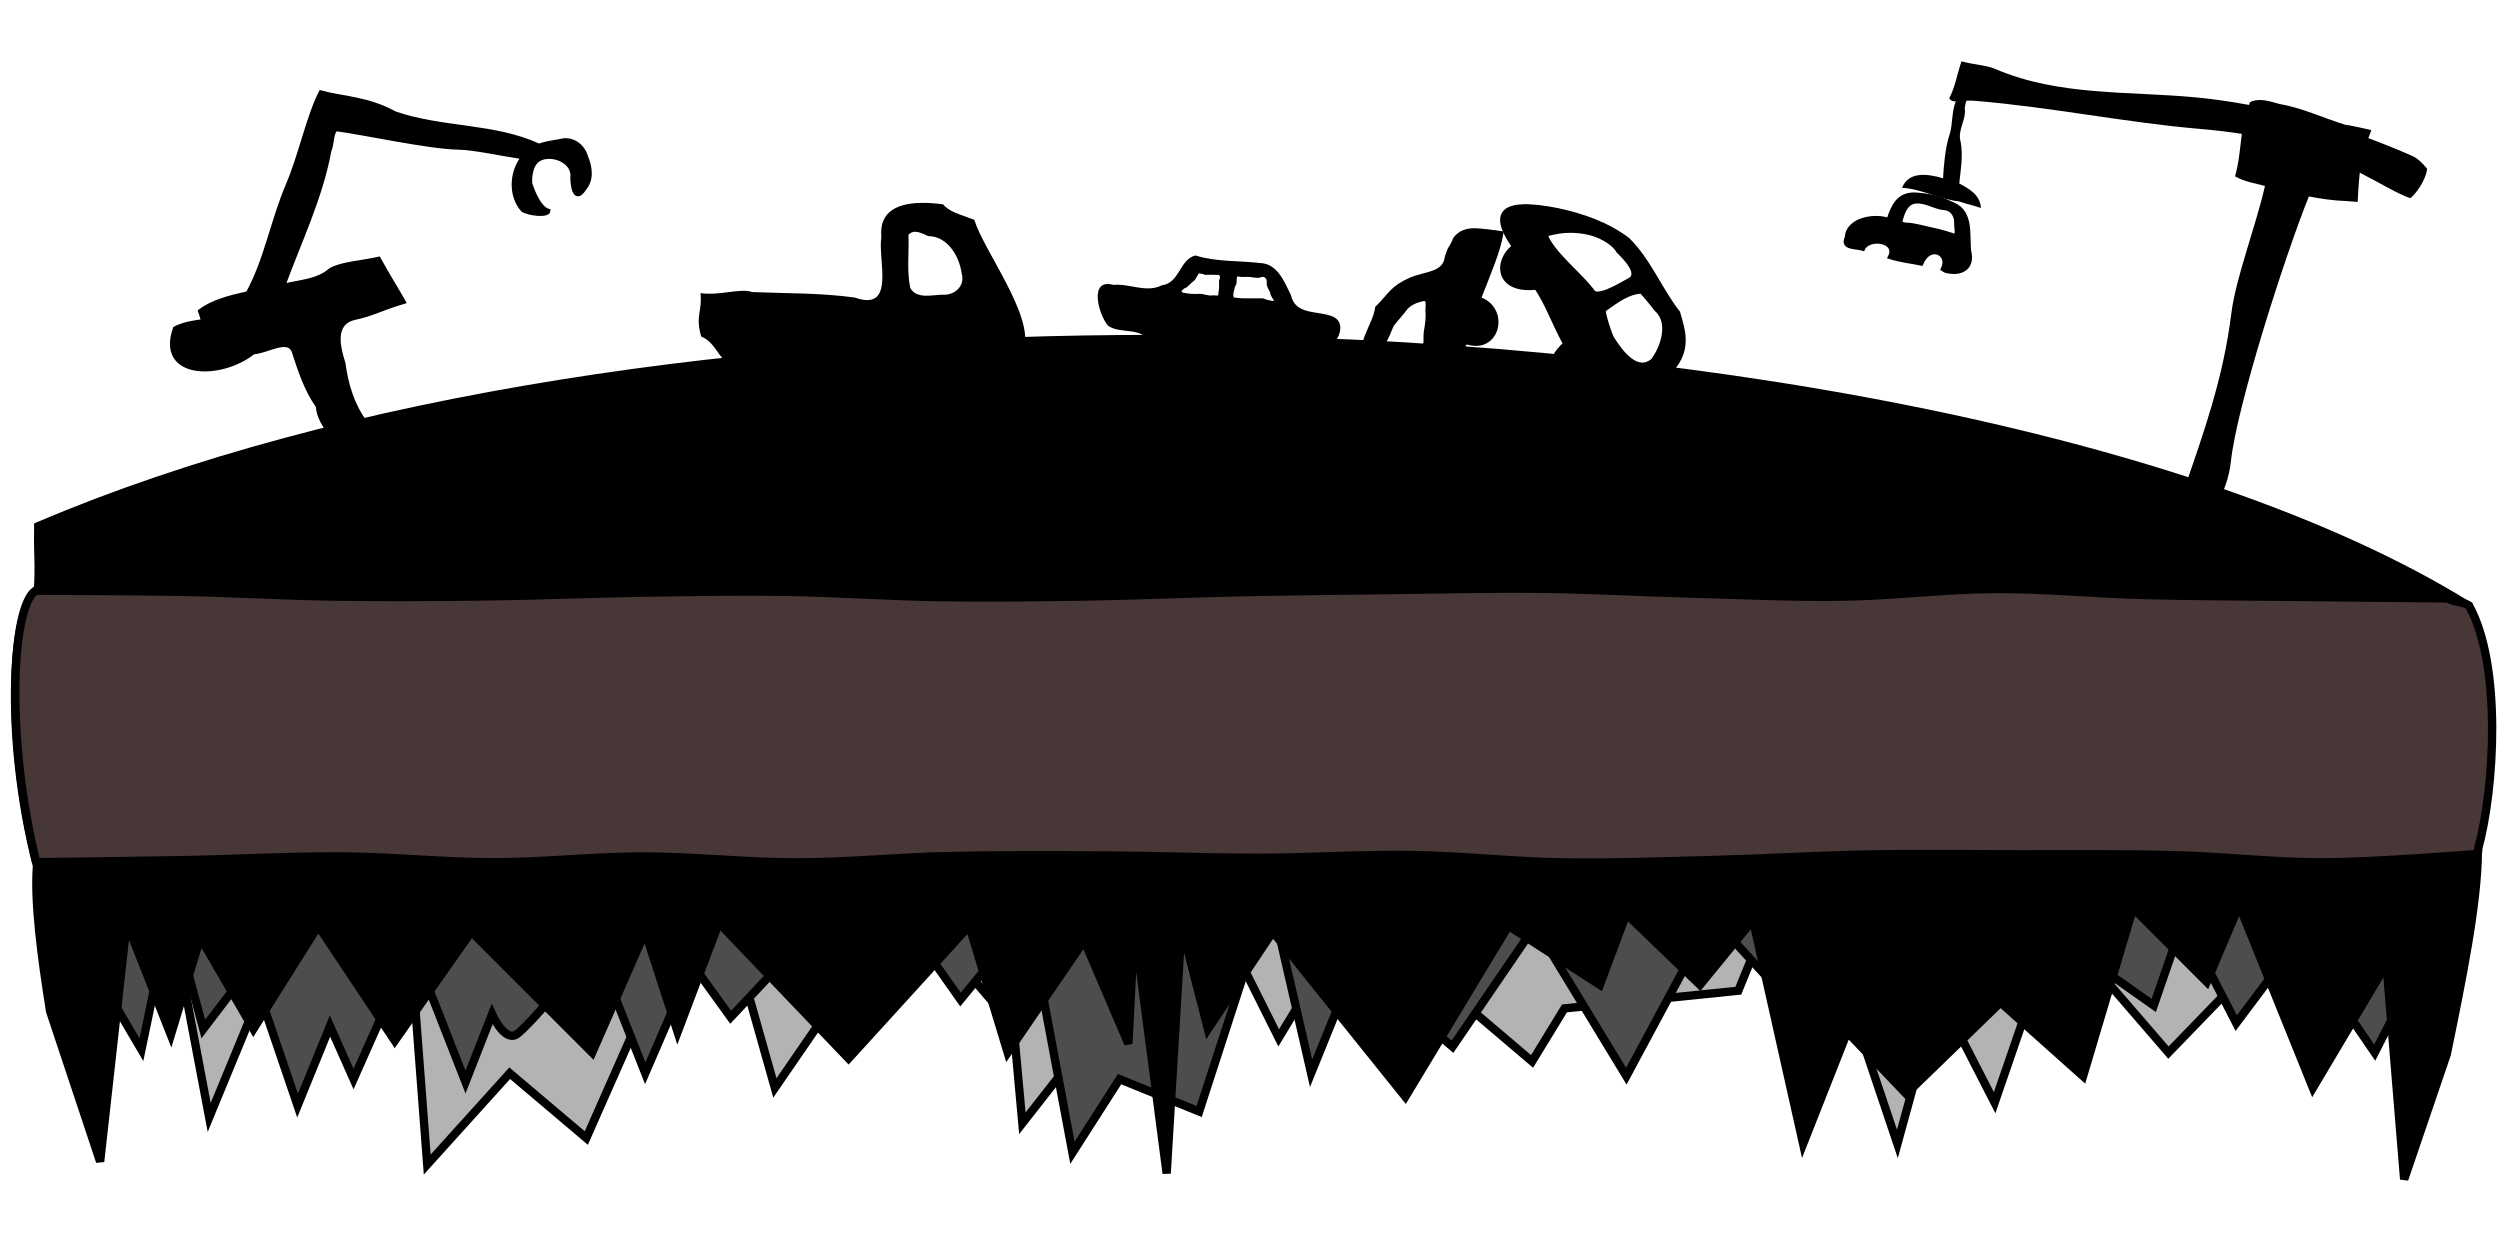
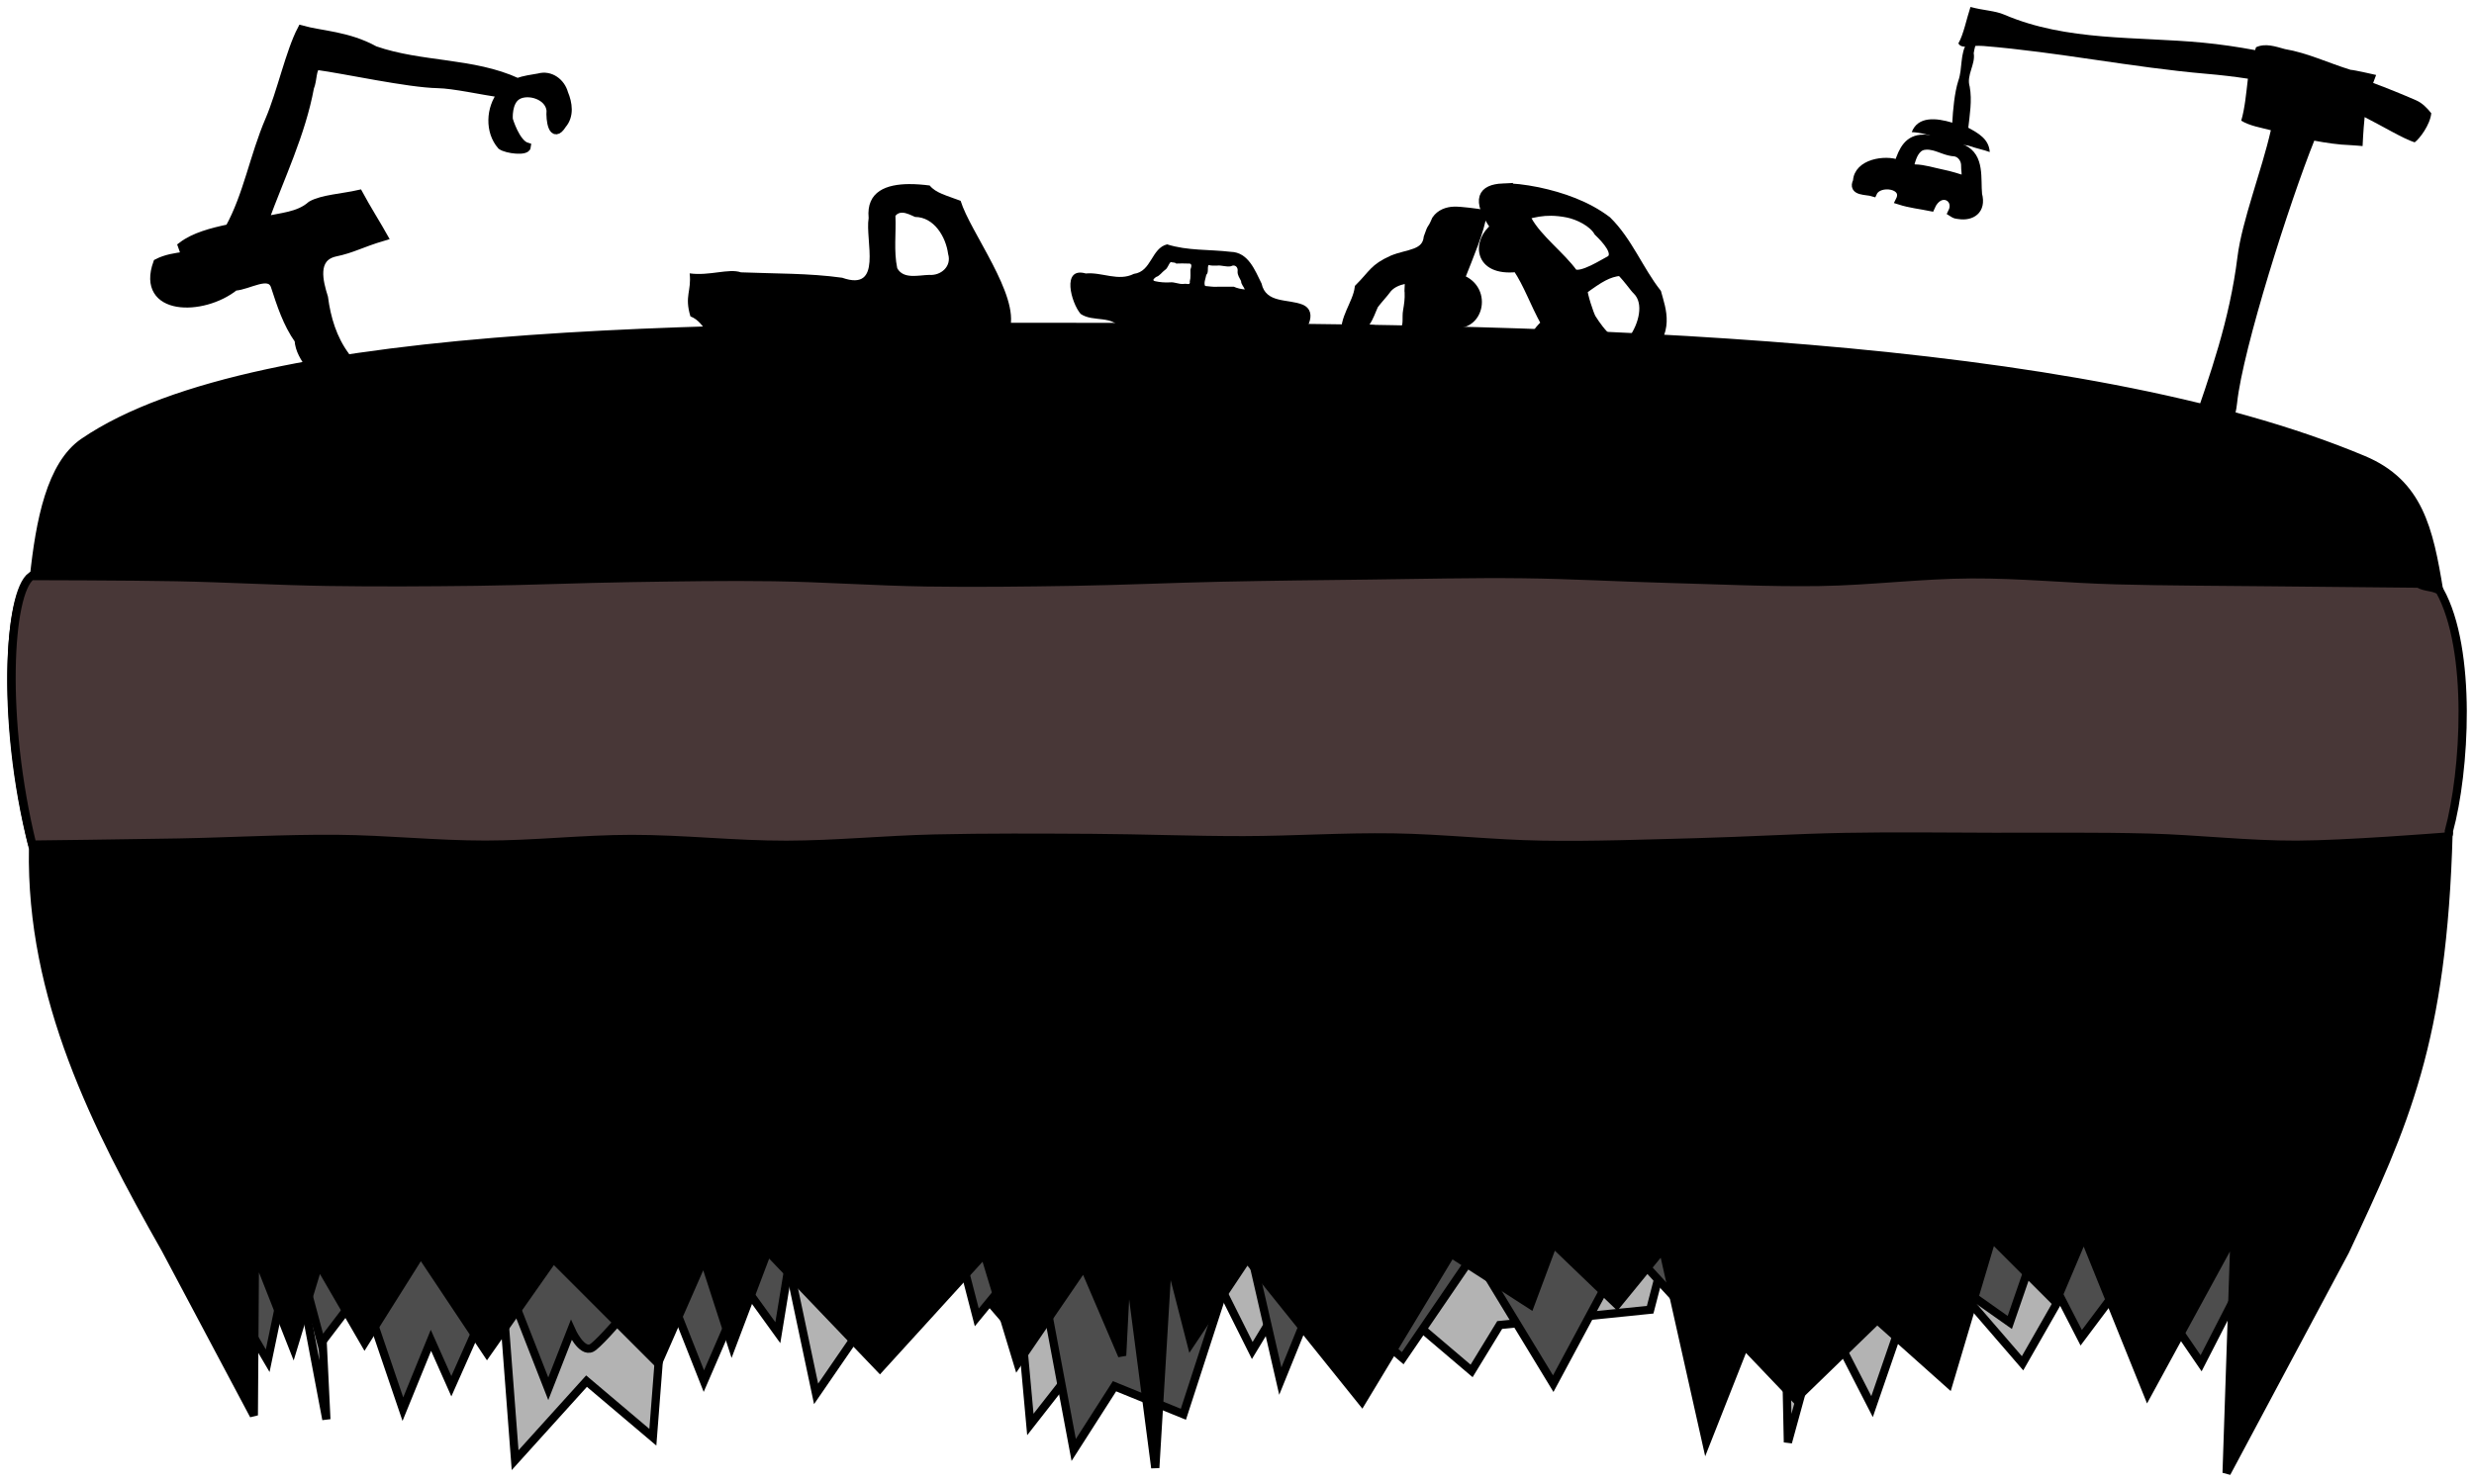
- <svg xmlns="http://www.w3.org/2000/svg" width="600" height="300" id="svg2" version="1.1">
+ <svg xmlns="http://www.w3.org/2000/svg" width="600" height="360" id="svg2" version="1.1">
  <defs id="defs4">
    </defs>
-   <g transform="translate(0,-752.3622)" id="layer1">
-     <path style="fill:#b3b3b3;stroke:#000000;stroke-width:2;stroke-linecap:butt;stroke-linejoin:miter;stroke-opacity:1;fill-opacity:1;stroke-miterlimit:4;stroke-dasharray:none" d="m 40.305,215.854 9.899,52.326 23.335,-56.569 24.749,12.021 4.243,55.861 19.799,-21.92 18.385,15.556 29.698,-67.175 15.556,55.154 31.113,-45.255 26.163,30.406 2.121,23.335 12.728,-16.263 31.82,-38.184 16.971,33.941 18.385,-30.406 42.426,36.062 7.778,-12.728 41.719,-4.243 14.142,-34.648 24.042,71.418 9.899,-36.062 13.435,26.163 14.849,-43.134 26.87,31.113 41.012,-42.426 -1.414,-62.225 c 0,0 -432.749,9.192 -438.406,10.607 -5.657,1.414 -81.317,57.276 -81.317,57.276 z" id="path3954" transform="translate(0,752.3622)" />
-     <path style="fill:#4d4d4d;stroke:#000000;stroke-width:2;stroke-linecap:butt;stroke-linejoin:miter;stroke-opacity:1;fill-opacity:1;stroke-miterlimit:4;stroke-dasharray:none" d="m 19.799,227.875 14.142,24.042 7.071,-33.941 7.778,28.991 11.314,-14.849 11.314,33.234 7.778,-19.092 5.657,12.728 14.142,-31.82 12.728,32.527 6.364,-16.263 c 0,0 2.828,6.364 5.657,4.95 2.828,-1.414 19.092,-21.213 19.092,-21.213 l 12.021,30.406 11.314,-26.163 9.192,12.728 33.234,-35.355 21.92,31.113 16.263,-19.799 10.607,56.569 11.314,-17.678 19.092,7.778 16.971,-52.326 9.899,43.134 10.607,-26.163 23.335,19.799 19.799,-28.991 21.92,36.062 20.506,-38.184 16.263,17.678 65.761,-13.435 24.042,16.971 7.071,-20.506 12.728,24.749 14.849,-19.799 18.385,26.87 14.142,-27.577 -28.284,-55.861 -508.41,-0.707 z" id="path3184" transform="translate(0,752.3622)" />
-     <path style="fill:#000000;fill-opacity:1;stroke:#000000;stroke-width:2;stroke-linecap:butt;stroke-linejoin:miter;stroke-miterlimit:4;stroke-opacity:1;stroke-dasharray:none" d="M 278.375 81.375 C 180.823 81.232 82.178 95.181 9.188 126.281 C 9.059 134.123 9.53 135.004 9.094 142.062 C 3.207 143.198 0.566 175.716 8.875 207.812 C 8.22 216.52 9.884 229.24 12.031 242.719 L 24.031 278.781 L 30.406 221.5 L 41 248.375 L 48.094 225.031 L 60.812 246.969 L 76.375 222.219 L 94.75 249.781 L 113.125 223.625 L 142.125 252.625 L 154.844 223.625 L 162.625 247.688 L 172.531 221.5 L 203.656 254.031 L 232.625 222.219 L 241.844 252.625 L 260.219 225.75 L 270.812 250.5 L 272.25 222.219 L 280 281.625 L 283.562 222.219 L 289.906 246.969 L 305.469 223.625 L 337.281 263.219 L 362.031 222.219 L 383.969 236.375 L 390.312 219.375 L 408 236.375 L 420.719 220.812 L 432.75 274.531 L 443.344 247.688 L 457.5 262.531 L 480.125 240.594 L 499.938 258.281 L 511.938 217.969 L 529.625 235.656 L 537.406 217.281 L 555.094 261.094 L 572.75 231.406 L 577 283.031 L 587.219 253.031 C 590.777 235.67 594.69 216.654 594.688 204.062 C 589.065 186.173 590.483 160.414 592.406 145.375 C 527.433 105.062 403.799 81.559 278.375 81.375 z " transform="translate(0,752.3622)" id="path5951" />
-     <path id="rect6480" d="m 8.692,959.289 c 0,0 23.644,-0.279 35.465,-0.499 12.812,-0.237 25.618,-0.986 38.432,-0.884 11.996,0.095 23.965,1.399 35.961,1.398 11.842,-0.001 23.658,-1.378 35.5,-1.386 12.53,-0.009 25.033,1.441 37.562,1.413 11.933,-0.028 23.836,-1.235 35.766,-1.51 12.748,-0.293 25.502,-0.217 38.254,-0.146 12.294,0.068 24.584,0.57 36.878,0.549 12.095,-0.021 24.185,-0.851 36.278,-0.666 12.051,0.184 24.063,1.571 36.113,1.768 12.484,0.204 24.971,-0.283 37.453,-0.606 12.055,-0.312 24.097,-1.069 36.154,-1.288 11.939,-0.217 23.883,-0.053 35.824,-0.026 12.567,0.028 25.139,-0.137 37.702,0.197 11.95,0.318 23.868,1.755 35.823,1.72 11.769,-0.035 35.255,-1.9 35.255,-1.9 1.936,-0.092 1.654,-0.746 1.654,-1.398 3.923,-14.354 5.751,-44.021 -2.226,-58.353 -1.665,-1.033 -3.414,-0.685 -5.155,-1.696 0,0 -23.976,-0.218 -35.964,-0.352 -12.457,-0.139 -24.918,-0.136 -37.372,-0.47 -11.678,-0.313 -23.335,-1.49 -35.018,-1.438 -12.321,0.055 -24.598,1.666 -36.919,1.848 -12.238,0.18 -24.475,-0.432 -36.71,-0.755 -11.738,-0.31 -23.467,-0.994 -35.208,-1.133 -12.293,-0.146 -24.587,0.168 -36.88,0.31 -12.148,0.14 -24.296,0.273 -36.441,0.531 -11.913,0.253 -23.819,0.806 -35.733,0.999 -11.9,0.193 -23.803,0.336 -35.703,0.158 -12.363,-0.185 -24.707,-1.101 -37.07,-1.276 -11.406,-0.162 -22.814,0.036 -34.22,0.207 -12.579,0.188 -25.152,0.746 -37.732,0.903 -12.039,0.15 -24.082,0.217 -36.121,0.036 -12.218,-0.184 -24.423,-0.906 -36.64,-1.142 -11.729,-0.226 -35.194,-0.262 -35.194,-0.262 -5.609,3.997 -7.218,34.844 0.232,65.152 z" style="fill:#483737;fill-opacity:1;stroke:#000000;stroke-width:2;stroke-miterlimit:4;stroke-opacity:1;stroke-dasharray:none" />
-     <path id="path6485" d="m 286.911,813.675 c -3.831,0.922 -3.761,6.615 -8.062,7.156 -3.759,1.904 -7.728,-0.473 -11.656,-0.094 -5.956,-1.699 -3.563,7.143 -1.25,9.812 3.066,2.125 7.925,0.083 9.938,4 2.468,3.913 7.703,3.588 11.75,4 4.61,0.157 9.282,1.127 13.812,-0.219 3.99,-0.341 7.811,-1.738 11.844,-1.25 1.46,0.008 2.929,-0.035 4.375,-0.25 2.936,-1.274 6.162,-6.788 2.125,-8.531 -3.571,-1.444 -8.912,-0.249 -9.969,-5.125 -1.601,-3.207 -3.206,-7.585 -7.469,-7.688 -5.142,-0.613 -10.487,-0.234 -15.438,-1.812 z m 0.875,4.281 c 0.358,0.17 1.06,0.025 1.312,0.375 0.984,-0.014 1.956,-0.065 2.938,0 1.062,-0.119 0.751,0.808 0.531,1.469 -0.03,0.951 0.12,1.91 -0.156,2.844 0.188,1.092 -0.752,0.454 -1.469,0.625 -1.175,0.138 -2.213,-0.52 -3.375,-0.375 -1.189,0.072 -2.452,-0.037 -3.531,-0.281 -0.95,-0.177 -0.179,-0.763 0.219,-1.031 0.906,-0.294 1.375,-1.152 2.125,-1.688 0.734,-0.467 0.787,-1.318 1.406,-1.938 z m 9.188,0.719 c 0.646,0.203 1.331,0.162 2,0.156 1.14,-0.159 2.271,0.392 3.406,0.156 0.998,-0.549 1.805,0.225 1.625,1.281 -0.047,0.873 0.496,1.567 0.844,2.312 -0.004,0.783 0.688,1.405 0.906,2.031 -0.909,-0.088 -1.812,-0.278 -2.656,-0.656 -1.331,0.009 -2.669,-0.016 -4,0 -1.008,0.086 -1.997,-0.123 -2.969,-0.188 -0.387,-0.748 0.135,-1.826 0.281,-2.688 0.667,-0.688 0.166,-1.649 0.562,-2.406 z" style="fill:#000000;fill-opacity:1;stroke:none" />
-     <path id="path6504" d="m 221.274,801.053 c -5.237,0.045 -10.378,1.644 -9.75,8.25 -0.905,5.442 3.591,17.986 -6.406,14.469 -8.083,-1.126 -16.358,-0.977 -24.562,-1.312 -2.953,-1.022 -7.637,0.919 -12.438,0.25 0.484,4.403 -1.314,5.428 0.188,10.438 4,1.524 4.279,6.956 9.156,7.531 8.385,1.331 16.983,0.66 25.438,1.625 8.391,1.952 16.97,3.515 25.656,2.969 6.507,-0.306 16.248,-0.91 17.219,-9.125 2.328,-8.19 -9.654,-23.521 -11.938,-31.031 -3.498,-1.343 -6.001,-1.885 -7.5,-3.719 -1.556,-0.203 -3.317,-0.359 -5.062,-0.344 z m -1.562,6.938 c 1.037,0.03 2.165,0.635 3.062,1.031 4.643,0.027 7.494,4.861 8.031,9 0.902,2.982 -1.737,5.288 -4.594,5.062 -2.552,0.049 -6.241,1.128 -7.75,-1.625 -0.877,-4.165 -0.248,-8.487 -0.438,-12.719 0.488,-0.581 1.065,-0.768 1.688,-0.75 z" style="fill:#000000;fill-opacity:1;stroke:none" />
-     <path id="path6524" d="m 76.985,774.559 c -2.854,5.461 -4.976,15.37 -7.776,21.905 -3.836,8.952 -5.277,18.179 -9.747,26.317 -4.238,0.886 -8.513,2.024 -11.43,4.248 0.167,0.426 0.434,1.339 0.74,2.431 -2.361,0.286 -4.679,0.649 -6.758,1.722 -4.234,11.83 10.992,11.972 18.786,5.723 3.298,-0.173 8.335,-3.705 9.693,-0.237 1.515,4.636 2.961,9.188 5.807,13.207 0.253,4.869 5.365,7.784 5.31,12.673 0.96,1.851 3.12,2.171 4.329,3.234 7.508,-0.215 4.359,-8.164 1.69,-12.051 -3.059,-4.155 -4.556,-9.1 -5.212,-14.164 -1.195,-3.784 -2.729,-9.629 2.635,-10.91 4.412,-0.911 6.183,-2.178 11.833,-3.854 -1.217,-2.191 -4.36,-7.269 -5.994,-10.324 -3.873,0.88 -8.937,1.165 -11.54,2.674 -3.126,2.765 -7.375,2.797 -11.269,3.798 -0.038,0.01 -0.084,0.016 -0.122,0.026 3.916,-10.717 8.981,-21.131 11.055,-32.345 0.801,-1.941 0.465,-4.53 1.691,-5.279 6.894,0.922 22.069,4.287 29.374,4.434 3.839,0.077 10.517,1.578 15.472,2.306 -0.008,0.012 -0.016,0.025 -0.024,0.037 -2.811,3.51 -3.097,9.164 -0.072,12.602 1.381,0.948 6.02,1.458 6.157,0.258 -2.682,-0.808 -4.375,-6.611 -4.375,-6.611 0,0 -0.39,-4.383 2.18,-5.83 2.57,-1.447 7.611,-0.015 7.992,3.638 -0.19,2.151 0.448,7.238 2.835,3.423 1.865,-2.165 1.424,-5.139 0.407,-7.562 -0.715,-2.658 -3.327,-4.636 -6.119,-3.844 -1.689,0.291 -3.541,0.541 -5.19,1.134 -10.804,-4.986 -23.26,-3.83 -34.586,-7.767 -6.541,-3.614 -12.957,-3.671 -17.772,-5.012 z" style="fill:#000000;fill-opacity:1;stroke:#000000;stroke-width:1px;stroke-linecap:butt;stroke-linejoin:miter;stroke-opacity:1" />
-     <path id="path6550" d="m 353.506,807.524 c -1.67,0.048 -3.369,0.662 -4.385,2.141 -1.387,3.206 -0.832,1.01 -1.975,4.293 -0.464,4.174 -4.846,3.812 -8.596,5.373 -4.617,2.077 -4.685,3.417 -8.143,6.877 -0.508,3.932 -3.948,7.619 -3.176,11.7 l 22.422,3.51 c 0.774,-1.362 1.46,-2.832 1.576,-4.418 0.385,-1.441 -0.359,-1.812 0.86,-2.364 7.512,2.441 10.084,-8.122 2.985,-10.65 2.28,-5.832 4.769,-11.578 5.378,-15.754 -1.474,-0.222 -5.275,-0.756 -6.945,-0.708 z m -11.757,16.701 c 1.29,-0.133 0.577,2.292 0.764,3.152 0.082,1.492 -0.129,2.953 -0.382,4.418 -0.293,1.527 0.209,3.303 -0.669,4.656 -1.134,0.303 -2.452,-0.017 -3.677,0.096 -1.101,-0.11 -2.31,0.247 -3.319,-0.191 -0.991,-0.273 -3.045,0.072 -2.364,-1.695 0.927,-1.304 1.396,-2.85 2.054,-4.274 1.045,-1.391 2.267,-2.627 3.295,-4.035 1.032,-1.156 2.522,-1.761 4.012,-2.077 0.105,-0.033 0.201,-0.039 0.287,-0.048 z" style="fill:#000000;fill-opacity:1;stroke:#000000;stroke-width:0.764px;stroke-linecap:butt;stroke-linejoin:miter;stroke-opacity:1" />
-     <path id="path6562" d="m 365.352,801.893 c -5.006,0.227 -6.846,2.747 -2,9.625 -4.418,3.287 -4.348,10.956 5.375,9.875 2.744,4.12 4.071,8.319 6.906,13.469 -8.686,8.008 2.675,12.389 7.375,9.906 4.436,5.454 12.074,0.803 16.688,-2.188 6.457,-5.642 4.177,-11.025 3.062,-15.156 -4.388,-5.615 -6.99,-12.553 -12.094,-17.562 -4.859,-3.69 -10.913,-5.809 -16.844,-7.062 -3.252,-0.646 -6.193,-1.009 -8.469,-0.906 z m 11.688,5.844 c 1.244,0.014 2.542,0.149 4,0.438 2.63,0.535 6.081,2.245 7.375,4.5 2.022,1.955 4.834,5.054 3.062,6.656 -1.556,0.781 -7.121,4.434 -9,3.281 -2.911,-4.085 -8.624,-8.33 -11.062,-12.781 l -0.531,-1.156 c 2.167,-0.623 4.082,-0.961 6.156,-0.938 z m 20.787,19.198 c 2.928,2.932 1.431,8.437 -1.1,11.896 -3.834,3.311 -7.696,-1.928 -9.781,-5.219 -0.54,-0.852 -2.143,-5.832 -2.068,-6.822 3.914,-2.857 6.016,-4.201 9.014,-4.484 2.085,2.163 3.211,3.972 3.936,4.63 z" style="fill:#000000;fill-opacity:1;stroke:#000000;stroke-width:1px;stroke-linecap:butt;stroke-linejoin:miter;stroke-opacity:1" />
-     <path id="path6589" transform="translate(0,752.3622)" d="M 470.75 14.719 C 469.804 17.542 469.081 21.37 467.812 23.562 C 468.651 25.04 470.587 23.92 473.875 24.188 C 491.979 25.658 509.861 29.38 527.969 30.938 C 531.346 31.228 534.699 31.615 538.031 32.125 C 537.612 35.66 537.288 39.375 536.406 42.312 C 538.58 43.602 541.107 43.966 543.594 44.625 C 541.345 54.525 536.59 66.585 535.5 75.344 C 533.596 90.639 528.993 103.602 524 118 C 530.079 129.164 534.745 117.249 535.406 110.812 C 536.808 97.562 548.244 61.8 554.125 47.156 C 557.005 47.688 559.892 48.142 563.031 48.25 C 563.727 48.274 565.844 48.469 565.844 48.469 C 565.844 48.469 565.997 44.711 566.344 41.438 C 570.964 43.799 575.785 46.717 578.469 47.562 C 579.662 46.721 582.237 43.295 582.5 40.5 C 581.492 39.239 580.318 38.019 578.844 37.375 C 575.414 35.877 571.933 34.465 568.406 33.156 C 568.79 32.078 569.125 31.219 569.125 31.219 C 569.125 31.219 563.821 29.998 562.938 29.969 C 557.602 28.335 552.476 25.856 547 24.938 C 544.749 24.324 542.268 23.429 540 24.5 C 539.919 24.813 539.844 25.011 539.781 25.188 C 535.557 24.406 531.321 23.78 527.062 23.375 C 510.946 21.842 494.129 23.086 478.969 16.594 C 476.634 15.594 473.887 15.584 470.75 14.719 z " style="fill:#000000;stroke:none;stroke-width:1px;stroke-linecap:butt;stroke-linejoin:miter;stroke-opacity:1;fill-opacity:1" />
-     <path id="path6612" d="m 470,775.612 c -1.884,2.81 -1.106,6.355 -2.22,9.423 -0.916,2.869 -1.291,7.15 -1.447,10.119 -3.846,-1.162 -8.326,-1.634 -9.834,2.293 4.25,0.142 9.397,2.838 13.628,3.245 2.853,0.939 3.364,0.911 5.292,1.584 -0.187,-3.17 -2.803,-4.584 -5.202,-5.89 0.324,-2.989 0.96,-6.609 0.344,-9.959 -0.862,-2.829 1.442,-5.39 0.972,-8.13 0.29,-2.276 1.568,-3.674 -1.534,-2.684 z" style="fill:#000000;stroke:none;stroke-width:1px;stroke-linecap:butt;stroke-linejoin:miter;stroke-opacity:1;fill-opacity:1" />
-     <path id="path6618" transform="translate(0,752.3622)" d="M 459.344 46.688 C 455.722 46.702 454.367 49.307 453.25 52.812 C 449.992 51.565 443.427 52.624 443.25 57 C 441.931 59.628 445.529 59.185 447.125 59.688 C 448.497 56.736 455.596 57.723 453.594 61.688 C 456.158 62.502 458.594 62.739 461.094 63.25 C 463.227 58.274 468.136 60.954 466.281 64.594 C 467.141 65.136 467.06 65.044 468 65.188 C 470.906 65.63 473.597 64.099 472.562 60.188 C 472.192 56.427 473.208 51.081 468.906 49.125 C 465.805 47.714 464.328 47.086 460.094 46.719 C 459.832 46.696 459.585 46.687 459.344 46.688 z M 459.875 48.344 C 460.509 48.298 461.18 48.393 461.781 48.531 C 463.505 48.961 465.102 49.878 466.906 49.969 C 468.348 50.151 469.384 51.53 469.469 52.938 C 469.448 54.536 469.756 55.089 469.531 56.719 C 467.895 56.193 465.739 55.515 463.938 55.156 C 461.682 54.707 459.492 53.955 457.188 53.906 C 456.762 53.837 456.33 53.691 456 53.406 C 456.432 51.84 456.84 50.104 458.125 49 C 458.629 48.576 459.241 48.389 459.875 48.344 z " style="fill:#000000;stroke:#000000;stroke-width:1px;stroke-linecap:butt;stroke-linejoin:miter;stroke-opacity:1;fill-opacity:1" />
+   <g transform="translate(0,-692.3622)" id="layer1">
+     <g id="g5018" transform="translate(-0.8614566,-62.03359)">
+       <path id="path3954" d="m 71.352,1052.943 8.66,45.776 -6.473,-134.745 48.537,95.773 3.712,48.869 17.321,-19.176 16.083,13.609 11.221,-144.732 28.369,134.216 27.218,-39.59 22.888,26.599 1.856,20.414 11.135,-14.228 27.837,-33.404 14.846,29.692 16.083,-26.599 37.116,31.548 6.805,-11.135 36.497,-3.712 30.273,-116.63 3.131,148.797 8.66,-31.548 11.753,22.888 12.99,-37.734 23.507,27.218 70.066,-122.55 -1.414,-62.225 c 0,0 -432.749,9.192 -438.406,10.607 -5.657,1.414 -50.271,142.002 -50.271,142.002 z" style="fill:#b3b3b3;fill-opacity:1;stroke:#000000;stroke-width:2;stroke-linecap:butt;stroke-linejoin:miter;stroke-miterlimit:4;stroke-opacity:1;stroke-dasharray:none" />
+       <path id="path3184" d="m 53.412,1063.459 12.372,21.032 6.186,-29.692 6.805,25.362 9.897,-12.99 9.897,29.074 6.805,-16.702 4.949,11.135 12.372,-27.837 11.135,28.455 5.567,-14.228 c 0,0 2.474,5.567 4.949,4.33 2.474,-1.237 16.702,-18.558 16.702,-18.558 l 10.516,26.6 9.897,-22.888 8.042,11.135 19.093,-116.541 29.157,112.829 14.228,-17.321 9.279,49.487 9.898,-15.465 16.702,6.804 14.846,-45.776 8.66,37.734 9.279,-22.888 20.414,17.321 17.321,-25.362 19.176,31.548 17.939,-33.404 14.228,15.465 57.529,-11.753 21.032,14.846 6.186,-17.939 11.135,21.651 12.99,-17.321 16.083,23.507 12.372,-24.125 8.736,-139.437 -508.41,-0.707 z" style="fill:#4d4d4d;fill-opacity:1;stroke:#000000;stroke-width:2;stroke-linecap:butt;stroke-linejoin:miter;stroke-miterlimit:4;stroke-opacity:1;stroke-dasharray:none" />
+       <path id="path5951" d="m 278.375,833.737 c -97.552,-0.143 -214.36,-1.321 -257.188,27.906 -8.045,5.49 -10.657,19.223 -12.094,32.781 -5.887,1.136 -8.528,33.653 -0.219,65.75 -0.655,36.284 15.358,67.709 32.085,97.178 l 21.458,40.387 0.274,-39.858 9.268,23.511 6.206,-20.422 11.127,19.192 13.614,-21.652 16.075,24.112 16.075,-22.882 25.37,25.37 11.127,-25.37 6.807,21.05 8.666,-22.91 27.229,28.459 25.343,-27.83 8.065,26.6 16.075,-23.511 9.268,21.652 1.258,-24.741 6.78,51.97 3.117,-51.97 5.55,21.652 13.614,-20.422 27.83,34.638 21.652,-35.868 19.191,12.384 5.55,-14.872 15.473,14.872 11.127,-13.614 10.525,46.994 9.268,-23.483 12.384,12.986 19.793,-19.191 17.332,15.473 10.498,-35.266 15.473,15.473 6.807,-16.075 15.473,38.328 21.103,-38.699 -1.939,57.891 28.739,-53.822 c 14.427,-30.744 23.672,-50.688 25.084,-101.464 -5.623,-17.89 -4.204,-43.648 -2.281,-58.688 -2.472,-15.064 -4.914,-26.145 -18.395,-31.8 C 504.887,836.939 383.331,833.892 278.375,833.737 z" style="fill:#000000;fill-opacity:1;stroke:#000000;stroke-width:2;stroke-linecap:butt;stroke-linejoin:miter;stroke-miterlimit:4;stroke-opacity:1;stroke-dasharray:none" />
+       <path style="fill:#483737;fill-opacity:1;stroke:#000000;stroke-width:2;stroke-miterlimit:4;stroke-opacity:1;stroke-dasharray:none" d="m 8.692,959.289 c 0,0 23.644,-0.279 35.465,-0.499 12.812,-0.237 25.618,-0.986 38.432,-0.884 11.996,0.095 23.965,1.399 35.961,1.398 11.842,-0.001 23.658,-1.378 35.5,-1.386 12.53,-0.009 25.033,1.441 37.562,1.413 11.933,-0.028 23.836,-1.235 35.766,-1.51 12.748,-0.293 25.502,-0.217 38.254,-0.146 12.294,0.068 24.584,0.57 36.878,0.549 12.095,-0.021 24.185,-0.851 36.278,-0.666 12.051,0.184 24.063,1.571 36.113,1.768 12.484,0.204 24.971,-0.283 37.453,-0.606 12.055,-0.312 24.097,-1.069 36.154,-1.288 11.939,-0.217 23.883,-0.053 35.824,-0.026 12.567,0.028 25.139,-0.137 37.702,0.197 11.95,0.318 23.868,1.755 35.823,1.72 11.769,-0.035 35.255,-1.9 35.255,-1.9 1.936,-0.092 1.654,-0.746 1.654,-1.398 3.923,-14.354 5.751,-44.021 -2.226,-58.353 -1.665,-1.033 -3.414,-0.685 -5.155,-1.696 0,0 -23.976,-0.218 -35.964,-0.352 -12.457,-0.139 -24.918,-0.136 -37.372,-0.47 -11.678,-0.313 -23.335,-1.49 -35.018,-1.438 -12.321,0.055 -24.598,1.666 -36.919,1.848 -12.238,0.18 -24.475,-0.432 -36.71,-0.755 -11.738,-0.31 -23.467,-0.994 -35.208,-1.133 -12.293,-0.146 -24.587,0.168 -36.88,0.31 -12.148,0.14 -24.296,0.273 -36.441,0.531 -11.913,0.253 -23.819,0.806 -35.733,0.999 -11.9,0.193 -23.803,0.336 -35.703,0.158 -12.363,-0.185 -24.707,-1.101 -37.07,-1.276 -11.406,-0.162 -22.814,0.036 -34.22,0.207 -12.579,0.188 -25.152,0.746 -37.732,0.903 -12.039,0.15 -24.082,0.217 -36.121,0.036 -12.218,-0.184 -24.423,-0.906 -36.64,-1.142 -11.729,-0.226 -35.194,-0.262 -35.194,-0.262 -5.609,3.997 -7.218,34.844 0.232,65.152 z" id="rect6480" />
+       <path style="fill:#000000;fill-opacity:1;stroke:none" d="m 283.911,813.675 c -3.831,0.922 -3.761,6.615 -8.062,7.156 -3.759,1.904 -7.728,-0.473 -11.656,-0.094 -5.956,-1.699 -3.563,7.143 -1.25,9.812 3.066,2.125 7.925,0.083 9.938,4 2.468,3.913 7.703,3.588 11.75,4 4.61,0.157 9.282,1.127 13.812,-0.219 3.99,-0.341 7.811,-1.738 11.844,-1.25 1.46,0.008 2.929,-0.035 4.375,-0.25 2.936,-1.274 6.162,-6.788 2.125,-8.531 -3.571,-1.444 -8.912,-0.249 -9.969,-5.125 -1.601,-3.207 -3.206,-7.585 -7.469,-7.688 -5.142,-0.613 -10.487,-0.234 -15.438,-1.812 z m 0.875,4.281 c 0.358,0.17 1.06,0.025 1.312,0.375 0.984,-0.014 1.956,-0.065 2.938,0 1.062,-0.119 0.751,0.808 0.531,1.469 -0.03,0.951 0.12,1.91 -0.156,2.844 0.188,1.092 -0.752,0.454 -1.469,0.625 -1.175,0.138 -2.213,-0.52 -3.375,-0.375 -1.189,0.072 -2.452,-0.037 -3.531,-0.281 -0.95,-0.177 -0.179,-0.763 0.219,-1.031 0.906,-0.294 1.375,-1.152 2.125,-1.688 0.734,-0.467 0.787,-1.318 1.406,-1.938 z m 9.188,0.719 c 0.646,0.203 1.331,0.162 2,0.156 1.14,-0.159 2.271,0.392 3.406,0.156 0.998,-0.549 1.805,0.225 1.625,1.281 -0.047,0.873 0.496,1.567 0.844,2.312 -0.004,0.783 0.688,1.405 0.906,2.031 -0.909,-0.088 -1.812,-0.278 -2.656,-0.656 -1.331,0.009 -2.669,-0.016 -4,0 -1.008,0.086 -1.997,-0.123 -2.969,-0.188 -0.387,-0.748 0.135,-1.826 0.281,-2.688 0.667,-0.688 0.166,-1.649 0.562,-2.406 z" id="path6485" />
+       <path style="fill:#000000;fill-opacity:1;stroke:none" d="m 221.274,799.053 c -5.237,0.045 -10.378,1.644 -9.75,8.25 -0.905,5.442 3.591,17.986 -6.406,14.469 -8.083,-1.126 -16.358,-0.977 -24.562,-1.312 -2.953,-1.022 -7.637,0.919 -12.438,0.25 0.484,4.403 -1.314,5.428 0.188,10.438 4,1.524 4.279,6.956 9.156,7.531 8.385,1.331 16.983,0.66 25.438,1.625 8.391,1.952 16.97,3.515 25.656,2.969 6.507,-0.306 16.248,-0.91 17.219,-9.125 2.328,-8.19 -9.654,-23.521 -11.938,-31.031 -3.498,-1.343 -6.001,-1.885 -7.5,-3.719 -1.556,-0.203 -3.317,-0.359 -5.062,-0.344 z m -1.562,6.938 c 1.037,0.03 2.165,0.635 3.062,1.031 4.643,0.027 7.494,4.861 8.031,9 0.902,2.982 -1.737,5.288 -4.594,5.062 -2.552,0.049 -6.241,1.128 -7.75,-1.625 -0.877,-4.165 -0.248,-8.487 -0.438,-12.719 0.488,-0.581 1.065,-0.768 1.688,-0.75 z" id="path6504" />
+       <path style="fill:#000000;fill-opacity:1;stroke:#000000;stroke-width:2;stroke-linecap:butt;stroke-linejoin:miter;stroke-miterlimit:4;stroke-opacity:1;stroke-dasharray:none" d="m 73.985,761.559 c -2.854,5.461 -4.976,15.37 -7.776,21.905 -3.836,8.952 -5.277,18.179 -9.747,26.317 -4.238,0.886 -8.513,2.024 -11.43,4.248 0.167,0.426 0.434,1.339 0.74,2.431 -2.361,0.286 -4.679,0.649 -6.758,1.722 -4.234,11.83 10.992,11.972 18.786,5.723 3.298,-0.173 8.335,-3.705 9.693,-0.237 1.515,4.636 2.961,9.188 5.807,13.207 0.253,4.869 5.365,7.784 5.31,12.673 0.96,1.851 3.12,2.171 4.329,3.234 7.508,-0.215 4.359,-8.164 1.69,-12.051 -3.059,-4.155 -4.556,-9.1 -5.212,-14.164 -1.195,-3.784 -2.729,-9.629 2.635,-10.91 4.412,-0.911 6.183,-2.178 11.833,-3.854 -1.217,-2.191 -4.36,-7.269 -5.994,-10.324 -3.873,0.88 -8.937,1.165 -11.54,2.674 -3.126,2.765 -7.375,2.797 -11.269,3.798 -0.038,0.01 -0.084,0.016 -0.122,0.026 3.916,-10.717 8.981,-21.131 11.055,-32.345 0.801,-1.941 0.465,-4.53 1.691,-5.279 6.894,0.922 22.069,4.287 29.374,4.434 3.839,0.077 10.517,1.578 15.472,2.306 -0.008,0.012 -0.016,0.025 -0.024,0.037 -2.811,3.51 -3.097,9.164 -0.072,12.602 1.381,0.948 6.02,1.458 6.157,0.258 -2.682,-0.808 -4.375,-6.611 -4.375,-6.611 0,0 -0.39,-4.383 2.18,-5.83 2.57,-1.447 7.611,-0.015 7.992,3.638 -0.19,2.151 0.448,7.238 2.835,3.423 1.865,-2.165 1.424,-5.139 0.407,-7.562 -0.715,-2.658 -3.327,-4.636 -6.119,-3.844 -1.689,0.291 -3.541,0.541 -5.19,1.134 -10.804,-4.986 -23.26,-3.83 -34.586,-7.767 -6.541,-3.614 -12.957,-3.671 -17.772,-5.012 z" id="path6524" />
+       <path style="fill:#000000;fill-opacity:1;stroke:#000000;stroke-width:2;stroke-linecap:butt;stroke-linejoin:miter;stroke-miterlimit:4;stroke-opacity:1;stroke-dasharray:none" d="m 353.506,805.524 c -1.67,0.048 -3.369,0.662 -4.385,2.141 -1.387,3.206 -0.832,1.01 -1.975,4.293 -0.464,4.174 -4.846,3.812 -8.596,5.373 -4.617,2.077 -4.685,3.417 -8.143,6.877 -0.508,3.932 -3.948,7.619 -3.176,11.7 l 22.422,3.51 c 0.774,-1.362 1.46,-2.832 1.576,-4.418 0.385,-1.441 -0.359,-1.812 0.86,-2.364 7.512,2.441 10.084,-8.122 2.985,-10.65 2.28,-5.832 4.769,-11.578 5.378,-15.754 -1.474,-0.222 -5.275,-0.756 -6.945,-0.708 z m -11.757,16.701 c 1.29,-0.133 0.577,2.292 0.764,3.152 0.082,1.492 -0.129,2.953 -0.382,4.418 -0.293,1.527 0.209,3.303 -0.669,4.656 -1.134,0.303 -2.452,-0.017 -3.677,0.096 -1.101,-0.11 -2.31,0.247 -3.319,-0.191 -0.991,-0.273 -3.045,0.072 -2.364,-1.695 0.927,-1.304 1.396,-2.85 2.054,-4.274 1.045,-1.391 2.267,-2.627 3.295,-4.035 1.032,-1.156 2.522,-1.761 4.012,-2.077 0.105,-0.033 0.201,-0.039 0.287,-0.048 z" id="path6550" />
+       <path style="fill:#000000;fill-opacity:1;stroke:#000000;stroke-width:2;stroke-linecap:butt;stroke-linejoin:miter;stroke-miterlimit:4;stroke-opacity:1;stroke-dasharray:none" d="m 365.352,799.893 c -5.006,0.227 -6.846,2.747 -2,9.625 -4.418,3.287 -4.348,10.956 5.375,9.875 2.744,4.12 4.071,8.319 6.906,13.469 -8.686,8.008 2.675,12.389 7.375,9.906 4.436,5.454 12.074,0.803 16.688,-2.188 6.457,-5.642 4.177,-11.025 3.062,-15.156 -4.388,-5.615 -6.99,-12.553 -12.094,-17.562 -4.859,-3.69 -10.913,-5.809 -16.844,-7.062 -3.252,-0.646 -6.193,-1.009 -8.469,-0.906 z m 11.688,5.844 c 1.244,0.014 2.542,0.149 4,0.438 2.63,0.535 6.081,2.245 7.375,4.5 2.022,1.955 4.834,5.054 3.062,6.656 -1.556,0.781 -7.121,4.434 -9,3.281 -2.911,-4.085 -8.624,-8.33 -11.062,-12.781 l -0.531,-1.156 c 2.167,-0.623 4.082,-0.961 6.156,-0.938 z m 20.787,19.198 c 2.928,2.932 1.431,8.437 -1.1,11.896 -3.834,3.311 -7.696,-1.928 -9.781,-5.219 -0.54,-0.852 -2.143,-5.832 -2.068,-6.822 3.914,-2.857 6.016,-4.201 9.014,-4.484 2.085,2.163 3.211,3.972 3.936,4.63 z" id="path6562" />
+       <g transform="translate(8,-11)" id="g5013">
+         <path id="path6589" d="m 470.75,767.081 c -0.946,2.824 -1.669,6.651 -2.938,8.844 0.839,1.477 2.774,0.358 6.062,0.625 18.104,1.471 35.986,5.193 54.094,6.75 3.377,0.29 6.73,0.678 10.062,1.188 -0.419,3.535 -0.744,7.25 -1.625,10.188 2.174,1.29 4.701,1.654 7.188,2.312 -2.248,9.9 -7.004,21.96 -8.094,30.719 -1.904,15.296 -6.507,28.258 -11.5,42.656 6.079,11.164 10.745,-0.751 11.406,-7.188 1.401,-13.251 12.838,-49.013 18.719,-63.656 2.88,0.532 5.767,0.985 8.906,1.094 0.695,0.024 2.812,0.219 2.812,0.219 0,0 0.154,-3.757 0.5,-7.031 4.62,2.361 9.441,5.28 12.125,6.125 1.194,-0.842 3.768,-4.268 4.031,-7.062 -1.008,-1.261 -2.182,-2.481 -3.656,-3.125 -3.429,-1.498 -6.911,-2.91 -10.438,-4.219 0.383,-1.078 0.719,-1.938 0.719,-1.938 0,0 -5.304,-1.221 -6.188,-1.25 -5.335,-1.633 -10.462,-4.113 -15.938,-5.031 -2.251,-0.613 -4.732,-1.508 -7,-0.438 -0.081,0.313 -0.156,0.511 -0.219,0.688 -4.224,-0.781 -8.46,-1.407 -12.719,-1.812 -16.116,-1.533 -32.933,-0.289 -48.094,-6.781 -2.335,-1 -5.082,-1.009 -8.219,-1.875 z" style="fill:#000000;fill-opacity:1;stroke:none" />
+         <path id="path6612" d="m 470,775.612 c -1.884,2.81 -1.106,6.355 -2.22,9.423 -0.916,2.869 -1.291,7.15 -1.447,10.119 -3.846,-1.162 -8.326,-1.634 -9.834,2.293 4.25,0.142 9.397,2.838 13.628,3.245 2.853,0.939 3.364,0.911 5.292,1.584 -0.187,-3.17 -2.803,-4.584 -5.202,-5.89 0.324,-2.989 0.96,-6.609 0.344,-9.959 -0.862,-2.829 1.442,-5.39 0.972,-8.13 0.29,-2.276 1.568,-3.674 -1.534,-2.684 z" style="fill:#000000;fill-opacity:1;stroke:none" />
+         <path id="path6618" d="m 459.344,799.05 c -3.622,0.015 -4.977,2.62 -6.094,6.125 -3.258,-1.248 -9.823,-0.189 -10,4.188 -1.319,2.628 2.279,2.185 3.875,2.688 1.372,-2.951 8.471,-1.964 6.469,2 2.565,0.815 5,1.051 7.5,1.562 2.134,-4.976 7.043,-2.296 5.188,1.344 0.859,0.542 0.779,0.451 1.719,0.594 2.906,0.443 5.597,-1.088 4.562,-5 -0.37,-3.76 0.646,-9.106 -3.656,-11.062 -3.102,-1.411 -4.578,-2.039 -8.812,-2.406 -0.262,-0.023 -0.509,-0.032 -0.75,-0.031 z m 0.531,1.656 c 0.634,-0.046 1.305,0.05 1.906,0.188 1.724,0.429 3.321,1.346 5.125,1.438 1.442,0.182 2.478,1.561 2.562,2.969 -0.02,1.598 0.287,2.152 0.062,3.781 -1.637,-0.526 -3.792,-1.203 -5.594,-1.562 -2.255,-0.45 -4.445,-1.202 -6.75,-1.25 -0.426,-0.069 -0.858,-0.215 -1.188,-0.5 0.432,-1.566 0.84,-3.302 2.125,-4.406 0.504,-0.424 1.116,-0.611 1.75,-0.656 z" style="fill:#000000;fill-opacity:1;stroke:#000000;stroke-width:2;stroke-linecap:butt;stroke-linejoin:miter;stroke-miterlimit:4;stroke-opacity:1;stroke-dasharray:none" />
+       </g>
+     </g>
  </g>
</svg>
